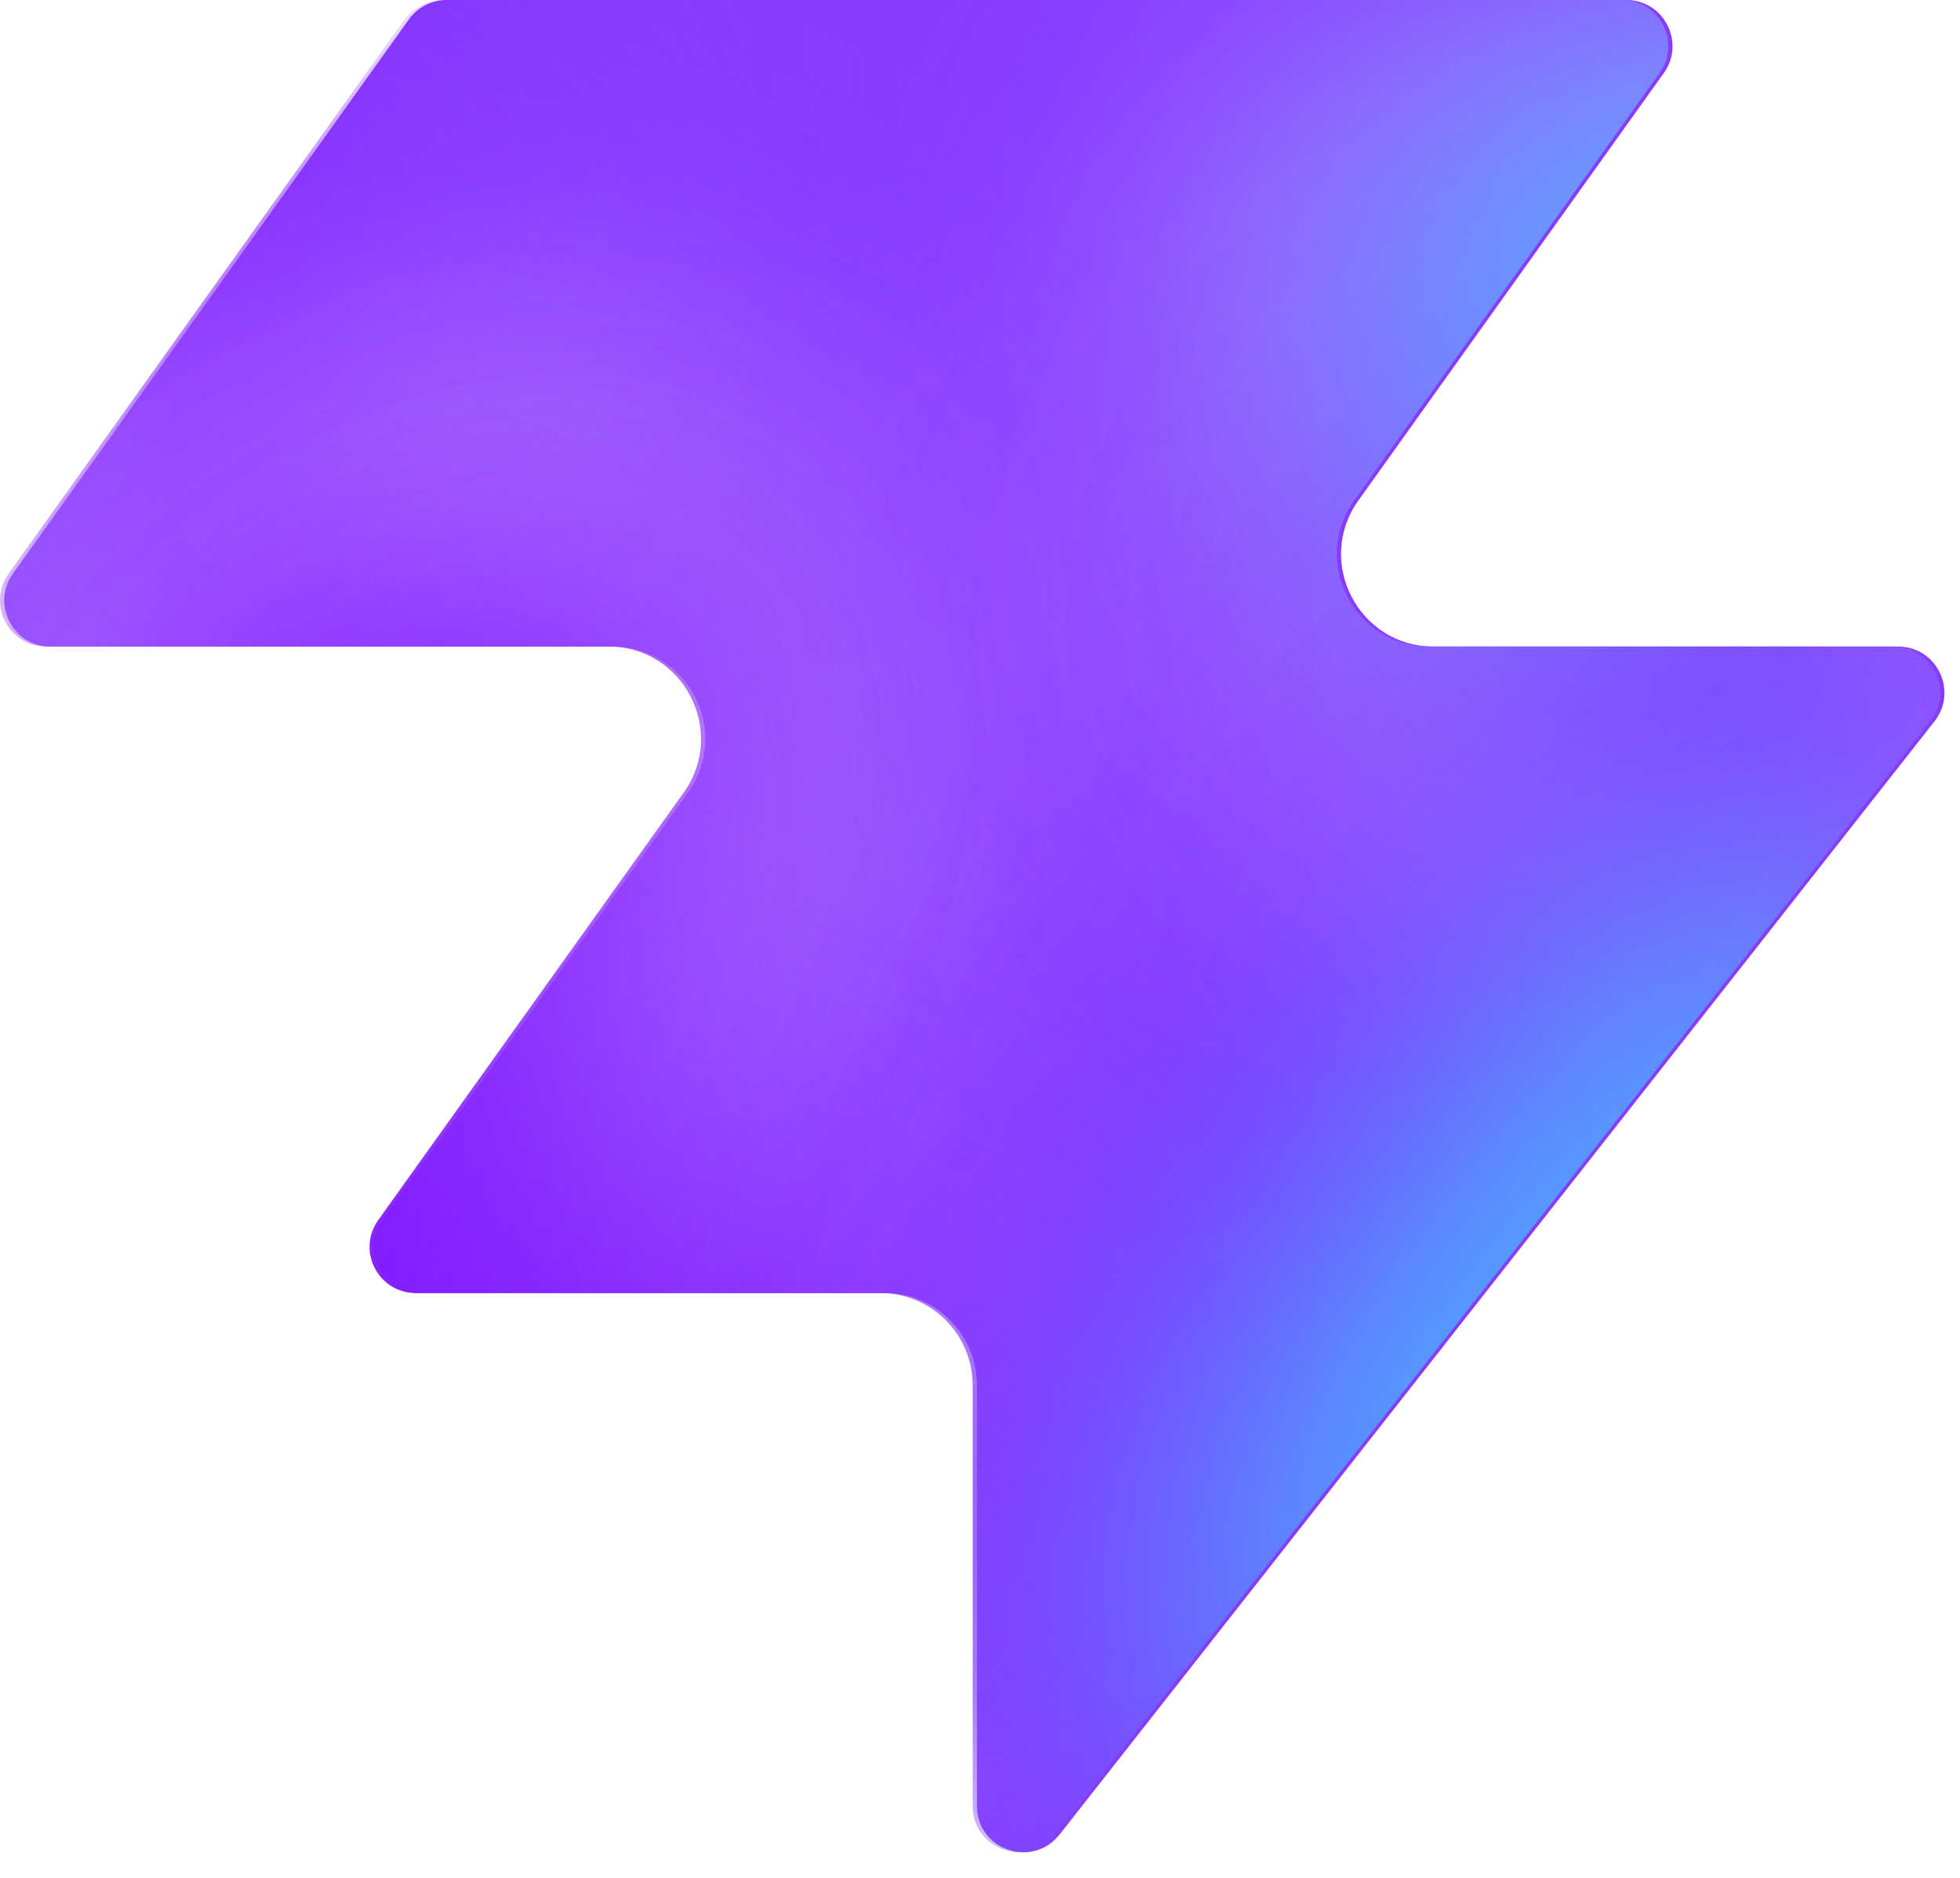
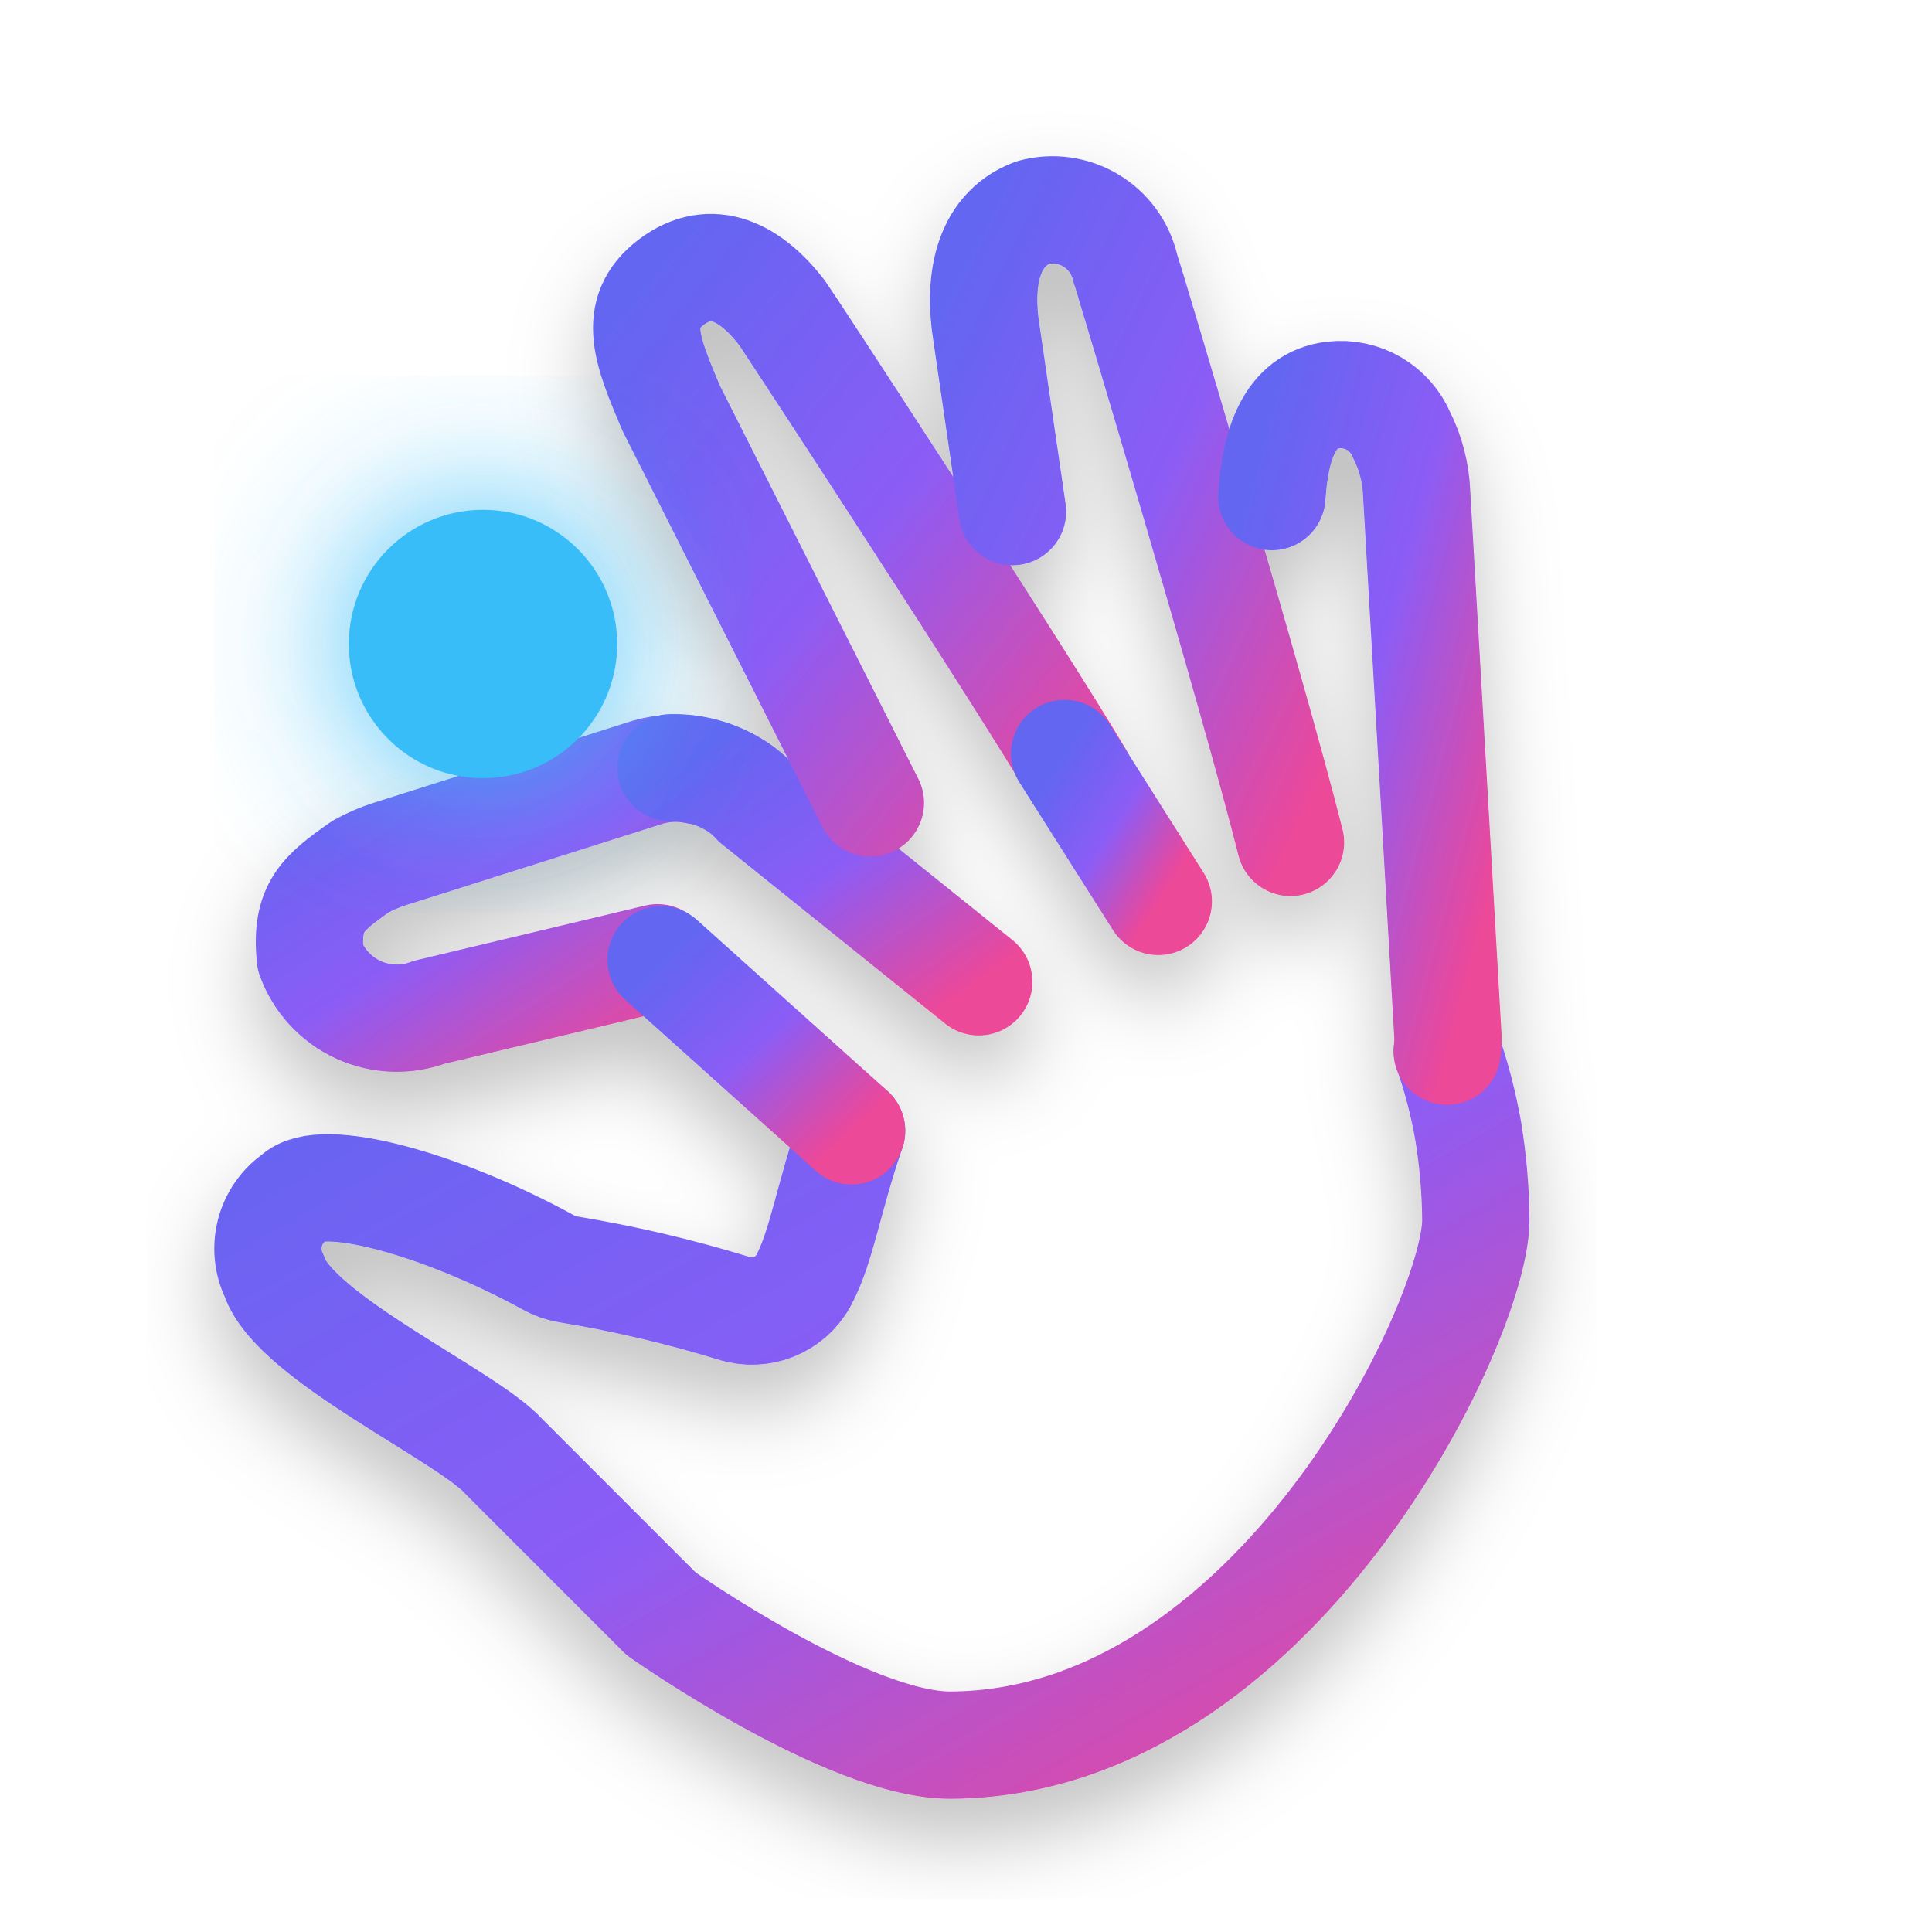
- <svg xmlns="http://www.w3.org/2000/svg" width="48" height="46" fill="none" viewBox="0 0 48 46">
-   <path fill="#863bff" d="M25.946 44.938c-.664.845-2.021.375-2.021-.698V33.937a2.26 2.26 0 0 0-2.262-2.262H10.287c-.92 0-1.456-1.04-.92-1.788l7.48-10.471c1.07-1.497 0-3.578-1.842-3.578H1.237c-.92 0-1.456-1.04-.92-1.788L10.013.474c.214-.297.556-.474.92-.474h28.894c.92 0 1.456 1.04.92 1.788l-7.48 10.471c-1.07 1.498 0 3.579 1.842 3.579h11.377c.943 0 1.473 1.088.89 1.83L25.947 44.94z" style="fill:#863bff;fill:color(display-p3 .525 .23 1);fill-opacity:1" />
-   <mask id="a" width="48" height="46" x="0" y="0" maskUnits="userSpaceOnUse" style="mask-type:alpha">
-     <path fill="#000" d="M25.842 44.938c-.664.844-2.021.375-2.021-.698V33.937a2.26 2.26 0 0 0-2.262-2.262H10.183c-.92 0-1.456-1.04-.92-1.788l7.48-10.471c1.07-1.498 0-3.579-1.842-3.579H1.133c-.92 0-1.456-1.04-.92-1.787L9.91.473c.214-.297.556-.474.92-.474h28.894c.92 0 1.456 1.04.92 1.788l-7.48 10.471c-1.07 1.498 0 3.578 1.842 3.578h11.377c.943 0 1.473 1.088.89 1.832L25.843 44.94z" style="fill:#000;fill-opacity:1" />
-   </mask>
-   <g mask="url(#a)">
-     <g filter="url(#b)">
-       <ellipse cx="5.508" cy="14.704" fill="#ede6ff" rx="5.508" ry="14.704" style="fill:#ede6ff;fill:color(display-p3 .927 .903 1);fill-opacity:1" transform="matrix(.00324 1 1 -.00324 -4.47 31.516)" />
-     </g>
-     <g filter="url(#c)">
-       <ellipse cx="10.399" cy="29.851" fill="#ede6ff" rx="10.399" ry="29.851" style="fill:#ede6ff;fill:color(display-p3 .927 .903 1);fill-opacity:1" transform="matrix(.00324 1 1 -.00324 -39.328 7.883)" />
-     </g>
-     <g filter="url(#d)">
-       <ellipse cx="5.508" cy="30.487" fill="#7e14ff" rx="5.508" ry="30.487" style="fill:#7e14ff;fill:color(display-p3 .492 .077 1);fill-opacity:1" transform="rotate(89.814 -25.913 -14.639)scale(1 -1)" />
-     </g>
-     <g filter="url(#e)">
-       <ellipse cx="5.508" cy="30.599" fill="#7e14ff" rx="5.508" ry="30.599" style="fill:#7e14ff;fill:color(display-p3 .492 .077 1);fill-opacity:1" transform="rotate(89.814 -32.644 -3.334)scale(1 -1)" />
-     </g>
-     <g filter="url(#f)">
-       <ellipse cx="5.508" cy="30.599" fill="#7e14ff" rx="5.508" ry="30.599" style="fill:#7e14ff;fill:color(display-p3 .492 .077 1);fill-opacity:1" transform="matrix(.00324 1 1 -.00324 -34.34 30.47)" />
-     </g>
-     <g filter="url(#g)">
-       <ellipse cx="14.072" cy="22.078" fill="#ede6ff" rx="14.072" ry="22.078" style="fill:#ede6ff;fill:color(display-p3 .927 .903 1);fill-opacity:1" transform="rotate(93.35 24.506 48.493)scale(-1 1)" />
-     </g>
-     <g filter="url(#h)">
-       <ellipse cx="3.47" cy="21.501" fill="#7e14ff" rx="3.47" ry="21.501" style="fill:#7e14ff;fill:color(display-p3 .492 .077 1);fill-opacity:1" transform="rotate(89.009 28.708 47.59)scale(-1 1)" />
-     </g>
-     <g filter="url(#i)">
-       <ellipse cx="3.47" cy="21.501" fill="#7e14ff" rx="3.47" ry="21.501" style="fill:#7e14ff;fill:color(display-p3 .492 .077 1);fill-opacity:1" transform="rotate(89.009 28.708 47.59)scale(-1 1)" />
-     </g>
-     <g filter="url(#j)">
-       <ellipse cx=".387" cy="8.972" fill="#7e14ff" rx="4.407" ry="29.108" style="fill:#7e14ff;fill:color(display-p3 .492 .077 1);fill-opacity:1" transform="rotate(39.51 .387 8.972)" />
-     </g>
-     <g filter="url(#k)">
-       <ellipse cx="47.523" cy="-6.092" fill="#7e14ff" rx="4.407" ry="29.108" style="fill:#7e14ff;fill:color(display-p3 .492 .077 1);fill-opacity:1" transform="rotate(37.892 47.523 -6.092)" />
-     </g>
-     <g filter="url(#l)">
-       <ellipse cx="41.412" cy="6.333" fill="#47bfff" rx="5.971" ry="9.665" style="fill:#47bfff;fill:color(display-p3 .28 .748 1);fill-opacity:1" transform="rotate(37.892 41.412 6.333)" />
-     </g>
-     <g filter="url(#m)">
-       <ellipse cx="-1.879" cy="38.332" fill="#7e14ff" rx="4.407" ry="29.108" style="fill:#7e14ff;fill:color(display-p3 .492 .077 1);fill-opacity:1" transform="rotate(37.892 -1.88 38.332)" />
-     </g>
-     <g filter="url(#n)">
-       <ellipse cx="-1.879" cy="38.332" fill="#7e14ff" rx="4.407" ry="29.108" style="fill:#7e14ff;fill:color(display-p3 .492 .077 1);fill-opacity:1" transform="rotate(37.892 -1.88 38.332)" />
-     </g>
-     <g filter="url(#o)">
-       <ellipse cx="35.651" cy="29.907" fill="#7e14ff" rx="4.407" ry="29.108" style="fill:#7e14ff;fill:color(display-p3 .492 .077 1);fill-opacity:1" transform="rotate(37.892 35.651 29.907)" />
-     </g>
-     <g filter="url(#p)">
-       <ellipse cx="38.418" cy="32.4" fill="#47bfff" rx="5.971" ry="15.297" style="fill:#47bfff;fill:color(display-p3 .28 .748 1);fill-opacity:1" transform="rotate(37.892 38.418 32.4)" />
-     </g>
-   </g>
+ <svg xmlns="http://www.w3.org/2000/svg" viewBox="0 0 72 72" fill="none">
  <defs>
-     <filter id="b" width="60.045" height="41.654" x="-19.77" y="16.149" color-interpolation-filters="sRGB" filterUnits="userSpaceOnUse">
-       <feFlood flood-opacity="0" result="BackgroundImageFix" />
-       <feBlend in="SourceGraphic" in2="BackgroundImageFix" result="shape" />
-       <feGaussianBlur result="effect1_foregroundBlur_2002_17158" stdDeviation="7.659" />
+     <linearGradient id="brandGrad" x1="0%" y1="0%" x2="100%" y2="100%">
+       <stop offset="0%" stop-color="#6366F1" />
+       <stop offset="50%" stop-color="#8B5CF6" />
+       <stop offset="100%" stop-color="#EC4899" />
+     </linearGradient>
+     <filter id="glow" x="-50%" y="-50%" width="200%" height="200%">
+       <feGaussianBlur stdDeviation="3" result="blur" />
+       <feComposite in="SourceGraphic" in2="blur" operator="over" />
    </filter>
-     <filter id="c" width="90.34" height="51.437" x="-54.613" y="-7.533" color-interpolation-filters="sRGB" filterUnits="userSpaceOnUse">
-       <feFlood flood-opacity="0" result="BackgroundImageFix" />
-       <feBlend in="SourceGraphic" in2="BackgroundImageFix" result="shape" />
-       <feGaussianBlur result="effect1_foregroundBlur_2002_17158" stdDeviation="7.659" />
-     </filter>
-     <filter id="d" width="79.355" height="29.4" x="-49.64" y="2.03" color-interpolation-filters="sRGB" filterUnits="userSpaceOnUse">
-       <feFlood flood-opacity="0" result="BackgroundImageFix" />
-       <feBlend in="SourceGraphic" in2="BackgroundImageFix" result="shape" />
-       <feGaussianBlur result="effect1_foregroundBlur_2002_17158" stdDeviation="4.596" />
-     </filter>
-     <filter id="e" width="79.579" height="29.4" x="-45.045" y="20.029" color-interpolation-filters="sRGB" filterUnits="userSpaceOnUse">
-       <feFlood flood-opacity="0" result="BackgroundImageFix" />
-       <feBlend in="SourceGraphic" in2="BackgroundImageFix" result="shape" />
-       <feGaussianBlur result="effect1_foregroundBlur_2002_17158" stdDeviation="4.596" />
-     </filter>
-     <filter id="f" width="79.579" height="29.4" x="-43.513" y="21.178" color-interpolation-filters="sRGB" filterUnits="userSpaceOnUse">
-       <feFlood flood-opacity="0" result="BackgroundImageFix" />
-       <feBlend in="SourceGraphic" in2="BackgroundImageFix" result="shape" />
-       <feGaussianBlur result="effect1_foregroundBlur_2002_17158" stdDeviation="4.596" />
-     </filter>
-     <filter id="g" width="74.749" height="58.852" x="15.756" y="-17.901" color-interpolation-filters="sRGB" filterUnits="userSpaceOnUse">
-       <feFlood flood-opacity="0" result="BackgroundImageFix" />
-       <feBlend in="SourceGraphic" in2="BackgroundImageFix" result="shape" />
-       <feGaussianBlur result="effect1_foregroundBlur_2002_17158" stdDeviation="7.659" />
-     </filter>
-     <filter id="h" width="61.377" height="25.362" x="23.548" y="2.284" color-interpolation-filters="sRGB" filterUnits="userSpaceOnUse">
-       <feFlood flood-opacity="0" result="BackgroundImageFix" />
-       <feBlend in="SourceGraphic" in2="BackgroundImageFix" result="shape" />
-       <feGaussianBlur result="effect1_foregroundBlur_2002_17158" stdDeviation="4.596" />
-     </filter>
-     <filter id="i" width="61.377" height="25.362" x="23.548" y="2.284" color-interpolation-filters="sRGB" filterUnits="userSpaceOnUse">
-       <feFlood flood-opacity="0" result="BackgroundImageFix" />
-       <feBlend in="SourceGraphic" in2="BackgroundImageFix" result="shape" />
-       <feGaussianBlur result="effect1_foregroundBlur_2002_17158" stdDeviation="4.596" />
-     </filter>
-     <filter id="j" width="56.045" height="63.649" x="-27.636" y="-22.853" color-interpolation-filters="sRGB" filterUnits="userSpaceOnUse">
-       <feFlood flood-opacity="0" result="BackgroundImageFix" />
-       <feBlend in="SourceGraphic" in2="BackgroundImageFix" result="shape" />
-       <feGaussianBlur result="effect1_foregroundBlur_2002_17158" stdDeviation="4.596" />
-     </filter>
-     <filter id="k" width="54.814" height="64.646" x="20.116" y="-38.415" color-interpolation-filters="sRGB" filterUnits="userSpaceOnUse">
-       <feFlood flood-opacity="0" result="BackgroundImageFix" />
-       <feBlend in="SourceGraphic" in2="BackgroundImageFix" result="shape" />
-       <feGaussianBlur result="effect1_foregroundBlur_2002_17158" stdDeviation="4.596" />
-     </filter>
-     <filter id="l" width="33.541" height="35.313" x="24.641" y="-11.323" color-interpolation-filters="sRGB" filterUnits="userSpaceOnUse">
-       <feFlood flood-opacity="0" result="BackgroundImageFix" />
-       <feBlend in="SourceGraphic" in2="BackgroundImageFix" result="shape" />
-       <feGaussianBlur result="effect1_foregroundBlur_2002_17158" stdDeviation="4.596" />
-     </filter>
-     <filter id="m" width="54.814" height="64.646" x="-29.286" y="6.009" color-interpolation-filters="sRGB" filterUnits="userSpaceOnUse">
-       <feFlood flood-opacity="0" result="BackgroundImageFix" />
-       <feBlend in="SourceGraphic" in2="BackgroundImageFix" result="shape" />
-       <feGaussianBlur result="effect1_foregroundBlur_2002_17158" stdDeviation="4.596" />
-     </filter>
-     <filter id="n" width="54.814" height="64.646" x="-29.286" y="6.009" color-interpolation-filters="sRGB" filterUnits="userSpaceOnUse">
-       <feFlood flood-opacity="0" result="BackgroundImageFix" />
-       <feBlend in="SourceGraphic" in2="BackgroundImageFix" result="shape" />
-       <feGaussianBlur result="effect1_foregroundBlur_2002_17158" stdDeviation="4.596" />
-     </filter>
-     <filter id="o" width="54.814" height="64.646" x="8.244" y="-2.416" color-interpolation-filters="sRGB" filterUnits="userSpaceOnUse">
-       <feFlood flood-opacity="0" result="BackgroundImageFix" />
-       <feBlend in="SourceGraphic" in2="BackgroundImageFix" result="shape" />
-       <feGaussianBlur result="effect1_foregroundBlur_2002_17158" stdDeviation="4.596" />
-     </filter>
-     <filter id="p" width="39.409" height="43.623" x="18.713" y="10.588" color-interpolation-filters="sRGB" filterUnits="userSpaceOnUse">
-       <feFlood flood-opacity="0" result="BackgroundImageFix" />
-       <feBlend in="SourceGraphic" in2="BackgroundImageFix" result="shape" />
-       <feGaussianBlur result="effect1_foregroundBlur_2002_17158" stdDeviation="4.596" />
+     <filter id="shadow" x="-10%" y="-10%" width="120%" height="120%">
+       <feDropShadow dx="0" dy="1.5" stdDeviation="1.5" flood-color="#000000" flood-opacity="0.25" />
    </filter>
  </defs>
+   <g stroke="url(#brandGrad)" stroke-width="4" stroke-linecap="round" stroke-linejoin="round" filter="url(#shadow)">
+     <path d="M31.736,42.143c-.869,2.515-1.12,4.348-1.798,5.591a2.193,2.193,0,0,1-2.582,1.023,47.197,47.197,0,0,0-6.206-1.455,2.15,2.15,0,0,1-.691-.242c-4.095-2.244-8.509-3.408-9.458-2.459a2.347,2.347,0,0,0-.776,2.964c.765,2.294,7.228,5.214,8.565,6.728l5.849,5.849S31.61,65.058,35.435,65.037C47.498,64.971,54.987,49.242,55,45.472a21.652,21.652,0,0,0-.279-3.287,19.036,19.036,0,0,0-.778-3.006" />
+     <path d="M24.504,35.694l-8.509,2.032a3.431,3.431,0,0,1-4.429-2.032c-.194-1.883.462-2.405,1.859-3.39a6.011,6.011,0,0,1,1.102-.478l9.624-3.05a3.699,3.699,0,0,1,1.825-.055" />
+     <line x1="31.736" x2="24.638" y1="42.143" y2="35.771" />
+     <path d="M25.01,28.613a4.333,4.333,0,0,1,2.349.631,3.404,3.404,0,0,1,.787.651l8.329,6.694" />
+     <path d="M32.437,29.922,25.01,15.208c-.875-2.078-1.511-3.546,0-4.687,1.511-1.15,2.991-.361,4.141,1.15.156.205,8.549,13.016,11.084,17.266v.01" />
+     <path d="M48.093,31.395C46.709,25.877,42.018,10.197,41.93,9.972a2.778,2.778,0,0,0-3.434-2.053c-1.784.673-2.02,2.691-1.739,4.459l.976,6.688" />
+     <path d="M47.4,18.506c.119-1.907.644-3.596,2.276-3.783a2.464,2.464,0,0,1,2.562,1.498,5.272,5.272,0,0,1,.557,2.176c.232,3.92,1.165,20.239,1.165,20.239a3.243,3.243,0,0,1-.029.536" />
+     <line x1="39.675" x2="43.166" y1="28.081" y2="33.594" />
+   </g>
+   <circle cx="18" cy="24" r="5" fill="#38BDF8" filter="url(#glow)" />
</svg>
